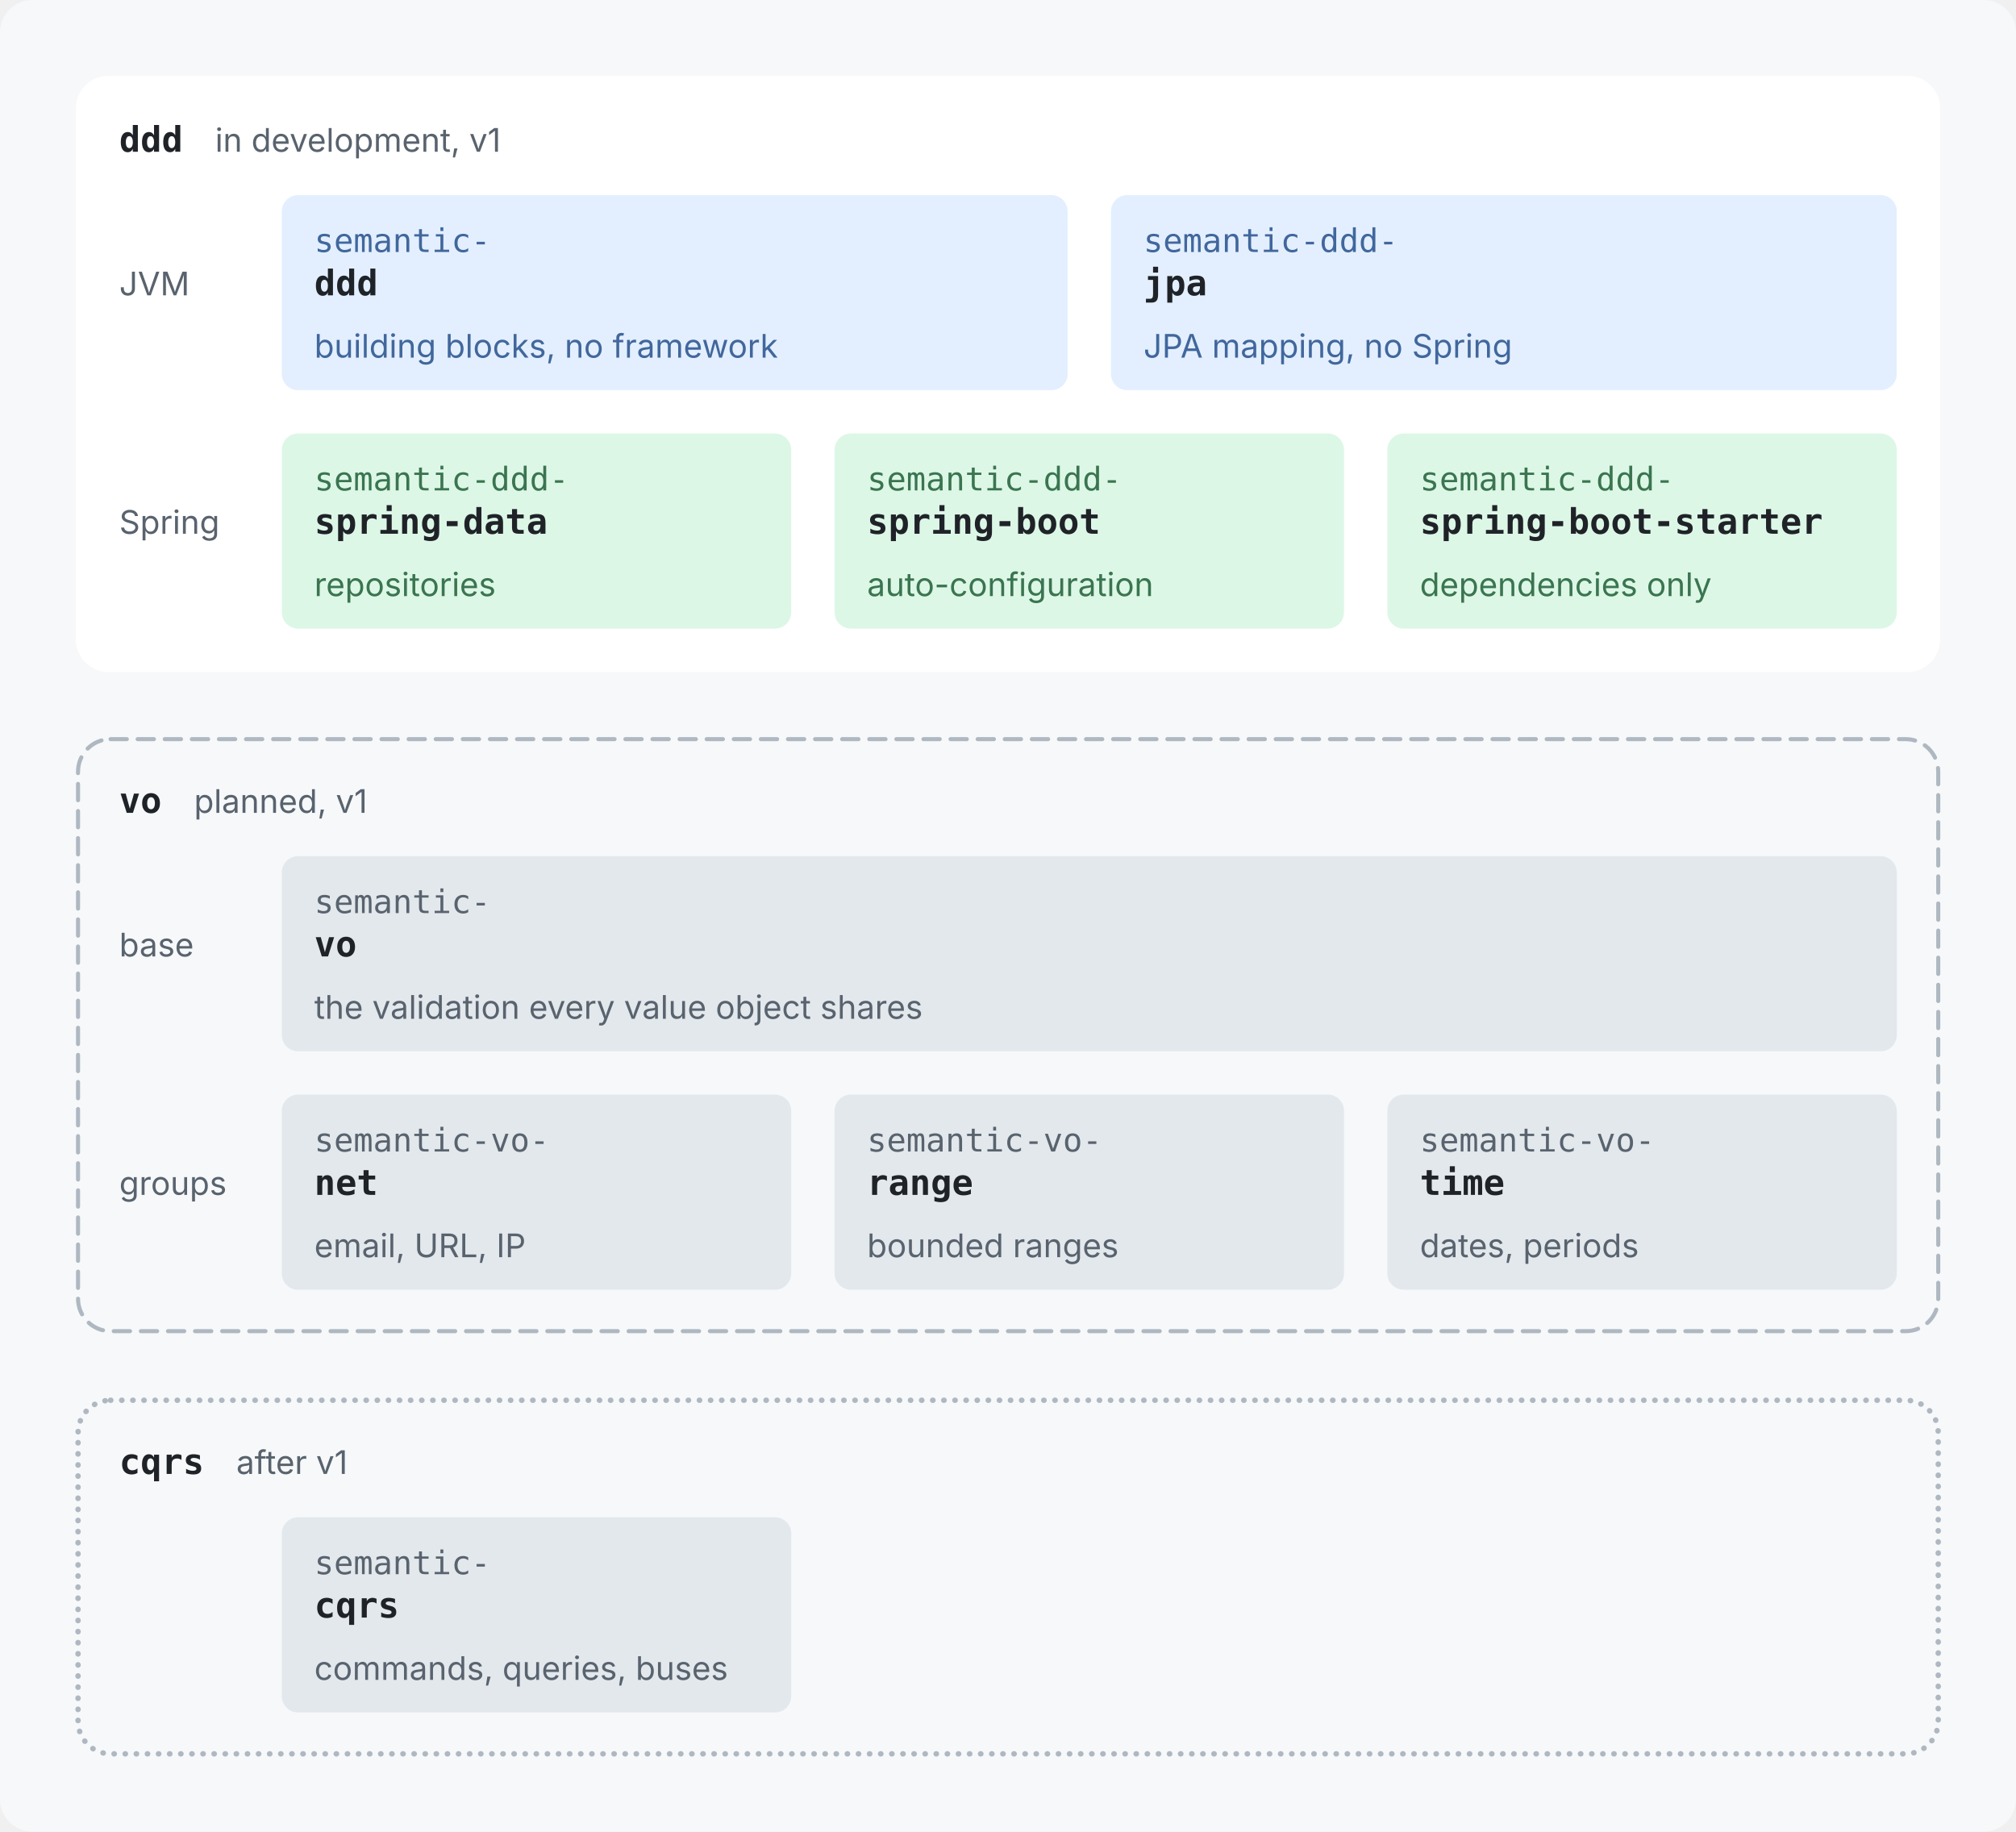
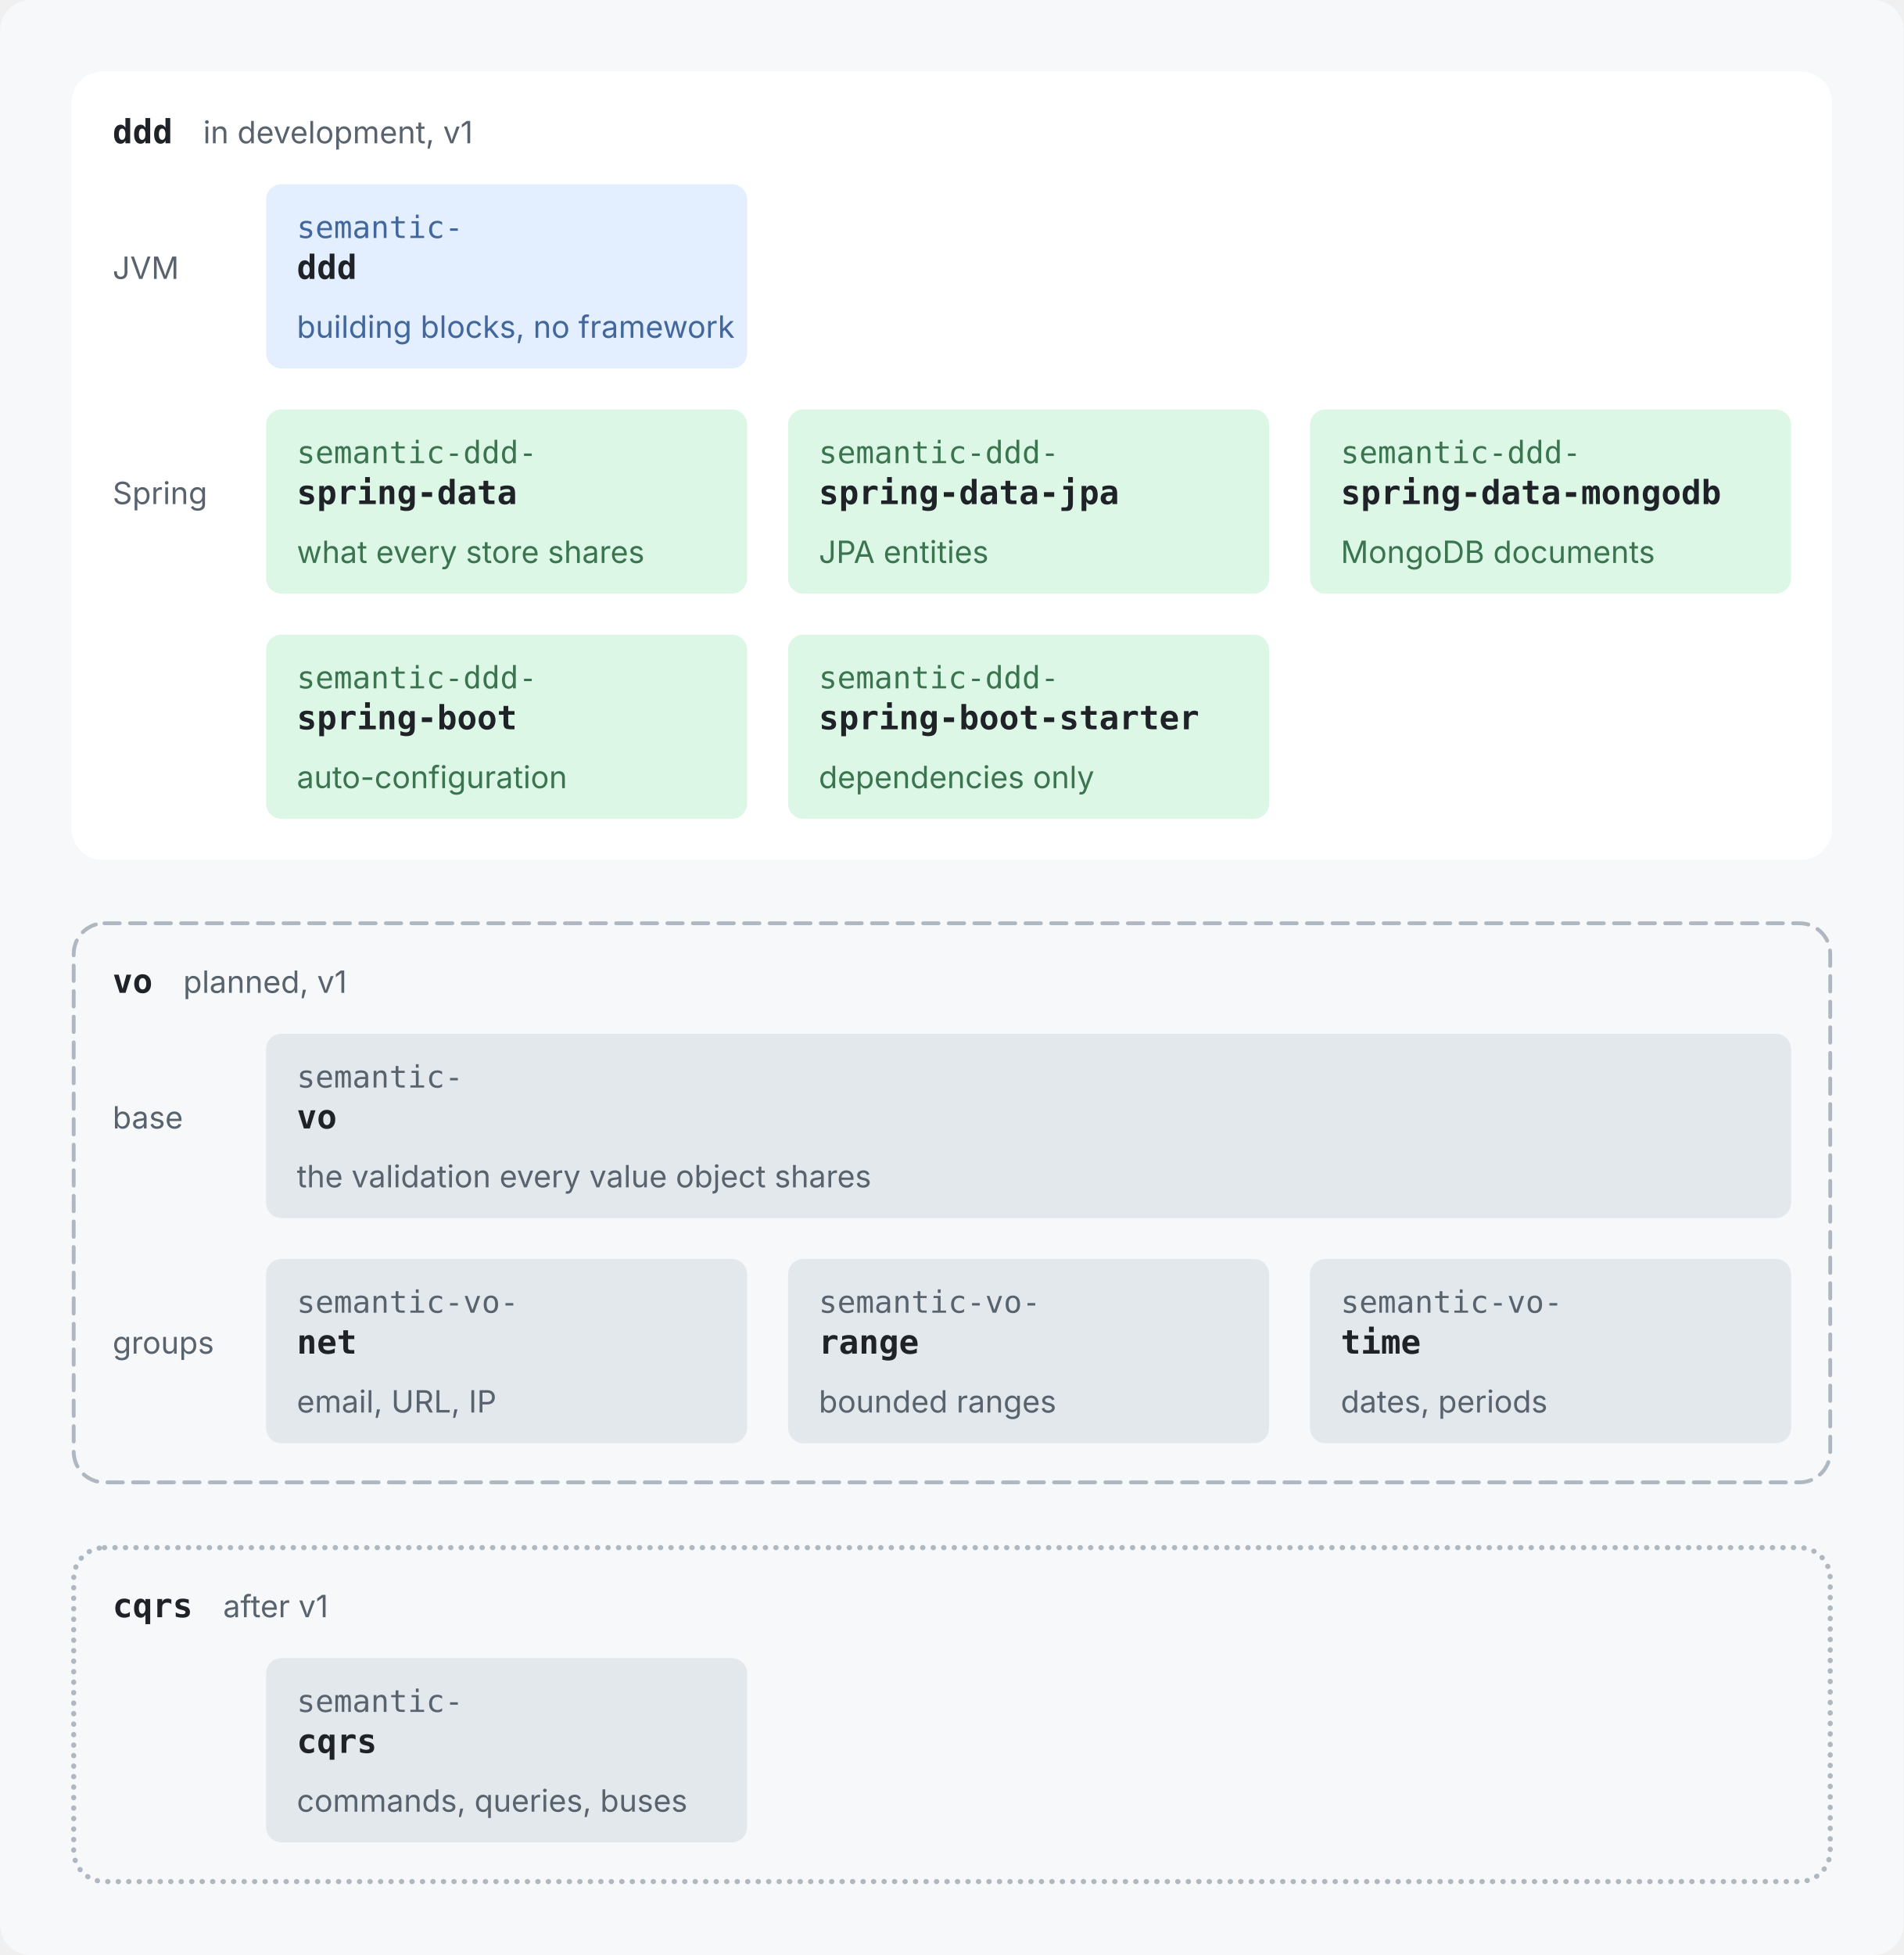
- <svg xmlns="http://www.w3.org/2000/svg" viewBox="0 0 744 676" width="744" height="676" role="img">
-   <rect width="744" height="676" rx="12" fill="#F6F8FA" />
+ <svg xmlns="http://www.w3.org/2000/svg" viewBox="0 0 744 764" width="744" height="764" role="img">
+   <rect width="744" height="764" rx="12" fill="#F6F8FA" />
  <g transform="translate(12,12)">
-     <rect x="16.0" y="16.0" width="688.0" height="220.0" rx="12" fill="#FFFFFF" />
+     <rect x="16.0" y="16.0" width="688.0" height="308.0" rx="12" fill="#FFFFFF" />
    <text x="32.0" y="44.0" font-family="ui-monospace, SFMono-Regular, 'SF Mono', Menlo, Consolas, monospace" font-size="13" font-weight="600" fill="#1F2328" text-anchor="start">ddd</text>
    <text x="67.4" y="44.0" font-family="-apple-system, BlinkMacSystemFont, 'Segoe UI', Inter, Helvetica, Arial, sans-serif" font-size="12" font-weight="400" fill="#59636E" text-anchor="start">in development, v1</text>
    <text x="32.0" y="97.0" font-family="-apple-system, BlinkMacSystemFont, 'Segoe UI', Inter, Helvetica, Arial, sans-serif" font-size="12" font-weight="400" fill="#59636E" text-anchor="start">JVM</text>
-     <rect x="92.0" y="60.0" width="290.0" height="72.0" rx="6" fill="#E3EFFF" />
+     <rect x="92.0" y="60.0" width="188.0" height="72.0" rx="6" fill="#E3EFFF" />
    <text x="104.0" y="81.0" font-family="ui-monospace, SFMono-Regular, 'SF Mono', Menlo, Consolas, monospace" font-size="12" font-weight="400" fill="#41679C" text-anchor="start">semantic-</text>
    <text x="104.0" y="97.0" font-family="ui-monospace, SFMono-Regular, 'SF Mono', Menlo, Consolas, monospace" font-size="13" font-weight="600" fill="#1F2328" text-anchor="start">ddd</text>
    <text x="104.0" y="120.0" font-family="-apple-system, BlinkMacSystemFont, 'Segoe UI', Inter, Helvetica, Arial, sans-serif" font-size="12" font-weight="400" fill="#41679C" text-anchor="start">building blocks, no framework</text>
-     <rect x="398.0" y="60.0" width="290.0" height="72.0" rx="6" fill="#E3EFFF" />
-     <text x="410.0" y="81.0" font-family="ui-monospace, SFMono-Regular, 'SF Mono', Menlo, Consolas, monospace" font-size="12" font-weight="400" fill="#41679C" text-anchor="start">semantic-ddd-</text>
-     <text x="410.0" y="97.0" font-family="ui-monospace, SFMono-Regular, 'SF Mono', Menlo, Consolas, monospace" font-size="13" font-weight="600" fill="#1F2328" text-anchor="start">jpa</text>
-     <text x="410.0" y="120.0" font-family="-apple-system, BlinkMacSystemFont, 'Segoe UI', Inter, Helvetica, Arial, sans-serif" font-size="12" font-weight="400" fill="#41679C" text-anchor="start">JPA mapping, no Spring</text>
    <text x="32.0" y="185.0" font-family="-apple-system, BlinkMacSystemFont, 'Segoe UI', Inter, Helvetica, Arial, sans-serif" font-size="12" font-weight="400" fill="#59636E" text-anchor="start">Spring</text>
    <rect x="92.0" y="148.0" width="188.0" height="72.0" rx="6" fill="#DDF7E7" />
    <text x="104.0" y="169.0" font-family="ui-monospace, SFMono-Regular, 'SF Mono', Menlo, Consolas, monospace" font-size="12" font-weight="400" fill="#3A7550" text-anchor="start">semantic-ddd-</text>
    <text x="104.0" y="185.0" font-family="ui-monospace, SFMono-Regular, 'SF Mono', Menlo, Consolas, monospace" font-size="13" font-weight="600" fill="#1F2328" text-anchor="start">spring-data</text>
-     <text x="104.0" y="208.0" font-family="-apple-system, BlinkMacSystemFont, 'Segoe UI', Inter, Helvetica, Arial, sans-serif" font-size="12" font-weight="400" fill="#3A7550" text-anchor="start">repositories</text>
+     <text x="104.0" y="208.0" font-family="-apple-system, BlinkMacSystemFont, 'Segoe UI', Inter, Helvetica, Arial, sans-serif" font-size="12" font-weight="400" fill="#3A7550" text-anchor="start">what every store shares</text>
    <rect x="296.0" y="148.0" width="188.0" height="72.0" rx="6" fill="#DDF7E7" />
    <text x="308.0" y="169.0" font-family="ui-monospace, SFMono-Regular, 'SF Mono', Menlo, Consolas, monospace" font-size="12" font-weight="400" fill="#3A7550" text-anchor="start">semantic-ddd-</text>
-     <text x="308.0" y="185.0" font-family="ui-monospace, SFMono-Regular, 'SF Mono', Menlo, Consolas, monospace" font-size="13" font-weight="600" fill="#1F2328" text-anchor="start">spring-boot</text>
-     <text x="308.0" y="208.0" font-family="-apple-system, BlinkMacSystemFont, 'Segoe UI', Inter, Helvetica, Arial, sans-serif" font-size="12" font-weight="400" fill="#3A7550" text-anchor="start">auto-configuration</text>
+     <text x="308.0" y="185.0" font-family="ui-monospace, SFMono-Regular, 'SF Mono', Menlo, Consolas, monospace" font-size="13" font-weight="600" fill="#1F2328" text-anchor="start">spring-data-jpa</text>
+     <text x="308.0" y="208.0" font-family="-apple-system, BlinkMacSystemFont, 'Segoe UI', Inter, Helvetica, Arial, sans-serif" font-size="12" font-weight="400" fill="#3A7550" text-anchor="start">JPA entities</text>
    <rect x="500.0" y="148.0" width="188.0" height="72.0" rx="6" fill="#DDF7E7" />
    <text x="512.0" y="169.0" font-family="ui-monospace, SFMono-Regular, 'SF Mono', Menlo, Consolas, monospace" font-size="12" font-weight="400" fill="#3A7550" text-anchor="start">semantic-ddd-</text>
-     <text x="512.0" y="185.0" font-family="ui-monospace, SFMono-Regular, 'SF Mono', Menlo, Consolas, monospace" font-size="13" font-weight="600" fill="#1F2328" text-anchor="start">spring-boot-starter</text>
-     <text x="512.0" y="208.0" font-family="-apple-system, BlinkMacSystemFont, 'Segoe UI', Inter, Helvetica, Arial, sans-serif" font-size="12" font-weight="400" fill="#3A7550" text-anchor="start">dependencies only</text>
-     <rect x="16.8" y="260.8" width="686.5" height="218.5" rx="12" fill="none" stroke="#AFB8C1" stroke-width="1.5" stroke-dasharray="6 4" stroke-linecap="round" />
-     <text x="32.0" y="288.0" font-family="ui-monospace, SFMono-Regular, 'SF Mono', Menlo, Consolas, monospace" font-size="13" font-weight="600" fill="#1F2328" text-anchor="start">vo</text>
-     <text x="59.6" y="288.0" font-family="-apple-system, BlinkMacSystemFont, 'Segoe UI', Inter, Helvetica, Arial, sans-serif" font-size="12" font-weight="400" fill="#59636E" text-anchor="start">planned, v1</text>
-     <text x="32.0" y="341.0" font-family="-apple-system, BlinkMacSystemFont, 'Segoe UI', Inter, Helvetica, Arial, sans-serif" font-size="12" font-weight="400" fill="#59636E" text-anchor="start">base</text>
-     <rect x="92.0" y="304.0" width="596.0" height="72.0" rx="6" fill="#E3E8ED" />
-     <text x="104.0" y="325.0" font-family="ui-monospace, SFMono-Regular, 'SF Mono', Menlo, Consolas, monospace" font-size="12" font-weight="400" fill="#59636E" text-anchor="start">semantic-</text>
-     <text x="104.0" y="341.0" font-family="ui-monospace, SFMono-Regular, 'SF Mono', Menlo, Consolas, monospace" font-size="13" font-weight="600" fill="#1F2328" text-anchor="start">vo</text>
-     <text x="104.0" y="364.0" font-family="-apple-system, BlinkMacSystemFont, 'Segoe UI', Inter, Helvetica, Arial, sans-serif" font-size="12" font-weight="400" fill="#59636E" text-anchor="start">the validation every value object shares</text>
-     <text x="32.0" y="429.0" font-family="-apple-system, BlinkMacSystemFont, 'Segoe UI', Inter, Helvetica, Arial, sans-serif" font-size="12" font-weight="400" fill="#59636E" text-anchor="start">groups</text>
-     <rect x="92.0" y="392.0" width="188.0" height="72.0" rx="6" fill="#E3E8ED" />
-     <text x="104.0" y="413.0" font-family="ui-monospace, SFMono-Regular, 'SF Mono', Menlo, Consolas, monospace" font-size="12" font-weight="400" fill="#59636E" text-anchor="start">semantic-vo-</text>
-     <text x="104.0" y="429.0" font-family="ui-monospace, SFMono-Regular, 'SF Mono', Menlo, Consolas, monospace" font-size="13" font-weight="600" fill="#1F2328" text-anchor="start">net</text>
-     <text x="104.0" y="452.0" font-family="-apple-system, BlinkMacSystemFont, 'Segoe UI', Inter, Helvetica, Arial, sans-serif" font-size="12" font-weight="400" fill="#59636E" text-anchor="start">email, URL, IP</text>
-     <rect x="296.0" y="392.0" width="188.0" height="72.0" rx="6" fill="#E3E8ED" />
-     <text x="308.0" y="413.0" font-family="ui-monospace, SFMono-Regular, 'SF Mono', Menlo, Consolas, monospace" font-size="12" font-weight="400" fill="#59636E" text-anchor="start">semantic-vo-</text>
-     <text x="308.0" y="429.0" font-family="ui-monospace, SFMono-Regular, 'SF Mono', Menlo, Consolas, monospace" font-size="13" font-weight="600" fill="#1F2328" text-anchor="start">range</text>
-     <text x="308.0" y="452.0" font-family="-apple-system, BlinkMacSystemFont, 'Segoe UI', Inter, Helvetica, Arial, sans-serif" font-size="12" font-weight="400" fill="#59636E" text-anchor="start">bounded ranges</text>
-     <rect x="500.0" y="392.0" width="188.0" height="72.0" rx="6" fill="#E3E8ED" />
-     <text x="512.0" y="413.0" font-family="ui-monospace, SFMono-Regular, 'SF Mono', Menlo, Consolas, monospace" font-size="12" font-weight="400" fill="#59636E" text-anchor="start">semantic-vo-</text>
-     <text x="512.0" y="429.0" font-family="ui-monospace, SFMono-Regular, 'SF Mono', Menlo, Consolas, monospace" font-size="13" font-weight="600" fill="#1F2328" text-anchor="start">time</text>
-     <text x="512.0" y="452.0" font-family="-apple-system, BlinkMacSystemFont, 'Segoe UI', Inter, Helvetica, Arial, sans-serif" font-size="12" font-weight="400" fill="#59636E" text-anchor="start">dates, periods</text>
-     <rect x="16.8" y="504.8" width="686.5" height="130.5" rx="12" fill="none" stroke="#AFB8C1" stroke-width="2" stroke-dasharray="0.1 4" stroke-linecap="round" />
-     <text x="32.0" y="532.0" font-family="ui-monospace, SFMono-Regular, 'SF Mono', Menlo, Consolas, monospace" font-size="13" font-weight="600" fill="#1F2328" text-anchor="start">cqrs</text>
-     <text x="75.2" y="532.0" font-family="-apple-system, BlinkMacSystemFont, 'Segoe UI', Inter, Helvetica, Arial, sans-serif" font-size="12" font-weight="400" fill="#59636E" text-anchor="start">after v1</text>
-     <rect x="92.0" y="548.0" width="188.0" height="72.0" rx="6" fill="#E3E8ED" />
-     <text x="104.0" y="569.0" font-family="ui-monospace, SFMono-Regular, 'SF Mono', Menlo, Consolas, monospace" font-size="12" font-weight="400" fill="#59636E" text-anchor="start">semantic-</text>
-     <text x="104.0" y="585.0" font-family="ui-monospace, SFMono-Regular, 'SF Mono', Menlo, Consolas, monospace" font-size="13" font-weight="600" fill="#1F2328" text-anchor="start">cqrs</text>
-     <text x="104.0" y="608.0" font-family="-apple-system, BlinkMacSystemFont, 'Segoe UI', Inter, Helvetica, Arial, sans-serif" font-size="12" font-weight="400" fill="#59636E" text-anchor="start">commands, queries, buses</text>
+     <text x="512.0" y="185.0" font-family="ui-monospace, SFMono-Regular, 'SF Mono', Menlo, Consolas, monospace" font-size="13" font-weight="600" fill="#1F2328" text-anchor="start">spring-data-mongodb</text>
+     <text x="512.0" y="208.0" font-family="-apple-system, BlinkMacSystemFont, 'Segoe UI', Inter, Helvetica, Arial, sans-serif" font-size="12" font-weight="400" fill="#3A7550" text-anchor="start">MongoDB documents</text>
+     <rect x="92.0" y="236.0" width="188.0" height="72.0" rx="6" fill="#DDF7E7" />
+     <text x="104.0" y="257.0" font-family="ui-monospace, SFMono-Regular, 'SF Mono', Menlo, Consolas, monospace" font-size="12" font-weight="400" fill="#3A7550" text-anchor="start">semantic-ddd-</text>
+     <text x="104.0" y="273.0" font-family="ui-monospace, SFMono-Regular, 'SF Mono', Menlo, Consolas, monospace" font-size="13" font-weight="600" fill="#1F2328" text-anchor="start">spring-boot</text>
+     <text x="104.0" y="296.0" font-family="-apple-system, BlinkMacSystemFont, 'Segoe UI', Inter, Helvetica, Arial, sans-serif" font-size="12" font-weight="400" fill="#3A7550" text-anchor="start">auto-configuration</text>
+     <rect x="296.0" y="236.0" width="188.0" height="72.0" rx="6" fill="#DDF7E7" />
+     <text x="308.0" y="257.0" font-family="ui-monospace, SFMono-Regular, 'SF Mono', Menlo, Consolas, monospace" font-size="12" font-weight="400" fill="#3A7550" text-anchor="start">semantic-ddd-</text>
+     <text x="308.0" y="273.0" font-family="ui-monospace, SFMono-Regular, 'SF Mono', Menlo, Consolas, monospace" font-size="13" font-weight="600" fill="#1F2328" text-anchor="start">spring-boot-starter</text>
+     <text x="308.0" y="296.0" font-family="-apple-system, BlinkMacSystemFont, 'Segoe UI', Inter, Helvetica, Arial, sans-serif" font-size="12" font-weight="400" fill="#3A7550" text-anchor="start">dependencies only</text>
+     <rect x="16.8" y="348.8" width="686.5" height="218.5" rx="12" fill="none" stroke="#AFB8C1" stroke-width="1.5" stroke-dasharray="6 4" stroke-linecap="round" />
+     <text x="32.0" y="376.0" font-family="ui-monospace, SFMono-Regular, 'SF Mono', Menlo, Consolas, monospace" font-size="13" font-weight="600" fill="#1F2328" text-anchor="start">vo</text>
+     <text x="59.6" y="376.0" font-family="-apple-system, BlinkMacSystemFont, 'Segoe UI', Inter, Helvetica, Arial, sans-serif" font-size="12" font-weight="400" fill="#59636E" text-anchor="start">planned, v1</text>
+     <text x="32.0" y="429.0" font-family="-apple-system, BlinkMacSystemFont, 'Segoe UI', Inter, Helvetica, Arial, sans-serif" font-size="12" font-weight="400" fill="#59636E" text-anchor="start">base</text>
+     <rect x="92.0" y="392.0" width="596.0" height="72.0" rx="6" fill="#E3E8ED" />
+     <text x="104.0" y="413.0" font-family="ui-monospace, SFMono-Regular, 'SF Mono', Menlo, Consolas, monospace" font-size="12" font-weight="400" fill="#59636E" text-anchor="start">semantic-</text>
+     <text x="104.0" y="429.0" font-family="ui-monospace, SFMono-Regular, 'SF Mono', Menlo, Consolas, monospace" font-size="13" font-weight="600" fill="#1F2328" text-anchor="start">vo</text>
+     <text x="104.0" y="452.0" font-family="-apple-system, BlinkMacSystemFont, 'Segoe UI', Inter, Helvetica, Arial, sans-serif" font-size="12" font-weight="400" fill="#59636E" text-anchor="start">the validation every value object shares</text>
+     <text x="32.0" y="517.0" font-family="-apple-system, BlinkMacSystemFont, 'Segoe UI', Inter, Helvetica, Arial, sans-serif" font-size="12" font-weight="400" fill="#59636E" text-anchor="start">groups</text>
+     <rect x="92.0" y="480.0" width="188.0" height="72.0" rx="6" fill="#E3E8ED" />
+     <text x="104.0" y="501.0" font-family="ui-monospace, SFMono-Regular, 'SF Mono', Menlo, Consolas, monospace" font-size="12" font-weight="400" fill="#59636E" text-anchor="start">semantic-vo-</text>
+     <text x="104.0" y="517.0" font-family="ui-monospace, SFMono-Regular, 'SF Mono', Menlo, Consolas, monospace" font-size="13" font-weight="600" fill="#1F2328" text-anchor="start">net</text>
+     <text x="104.0" y="540.0" font-family="-apple-system, BlinkMacSystemFont, 'Segoe UI', Inter, Helvetica, Arial, sans-serif" font-size="12" font-weight="400" fill="#59636E" text-anchor="start">email, URL, IP</text>
+     <rect x="296.0" y="480.0" width="188.0" height="72.0" rx="6" fill="#E3E8ED" />
+     <text x="308.0" y="501.0" font-family="ui-monospace, SFMono-Regular, 'SF Mono', Menlo, Consolas, monospace" font-size="12" font-weight="400" fill="#59636E" text-anchor="start">semantic-vo-</text>
+     <text x="308.0" y="517.0" font-family="ui-monospace, SFMono-Regular, 'SF Mono', Menlo, Consolas, monospace" font-size="13" font-weight="600" fill="#1F2328" text-anchor="start">range</text>
+     <text x="308.0" y="540.0" font-family="-apple-system, BlinkMacSystemFont, 'Segoe UI', Inter, Helvetica, Arial, sans-serif" font-size="12" font-weight="400" fill="#59636E" text-anchor="start">bounded ranges</text>
+     <rect x="500.0" y="480.0" width="188.0" height="72.0" rx="6" fill="#E3E8ED" />
+     <text x="512.0" y="501.0" font-family="ui-monospace, SFMono-Regular, 'SF Mono', Menlo, Consolas, monospace" font-size="12" font-weight="400" fill="#59636E" text-anchor="start">semantic-vo-</text>
+     <text x="512.0" y="517.0" font-family="ui-monospace, SFMono-Regular, 'SF Mono', Menlo, Consolas, monospace" font-size="13" font-weight="600" fill="#1F2328" text-anchor="start">time</text>
+     <text x="512.0" y="540.0" font-family="-apple-system, BlinkMacSystemFont, 'Segoe UI', Inter, Helvetica, Arial, sans-serif" font-size="12" font-weight="400" fill="#59636E" text-anchor="start">dates, periods</text>
+     <rect x="16.8" y="592.8" width="686.5" height="130.5" rx="12" fill="none" stroke="#AFB8C1" stroke-width="2" stroke-dasharray="0.1 4" stroke-linecap="round" />
+     <text x="32.0" y="620.0" font-family="ui-monospace, SFMono-Regular, 'SF Mono', Menlo, Consolas, monospace" font-size="13" font-weight="600" fill="#1F2328" text-anchor="start">cqrs</text>
+     <text x="75.2" y="620.0" font-family="-apple-system, BlinkMacSystemFont, 'Segoe UI', Inter, Helvetica, Arial, sans-serif" font-size="12" font-weight="400" fill="#59636E" text-anchor="start">after v1</text>
+     <rect x="92.0" y="636.0" width="188.0" height="72.0" rx="6" fill="#E3E8ED" />
+     <text x="104.0" y="657.0" font-family="ui-monospace, SFMono-Regular, 'SF Mono', Menlo, Consolas, monospace" font-size="12" font-weight="400" fill="#59636E" text-anchor="start">semantic-</text>
+     <text x="104.0" y="673.0" font-family="ui-monospace, SFMono-Regular, 'SF Mono', Menlo, Consolas, monospace" font-size="13" font-weight="600" fill="#1F2328" text-anchor="start">cqrs</text>
+     <text x="104.0" y="696.0" font-family="-apple-system, BlinkMacSystemFont, 'Segoe UI', Inter, Helvetica, Arial, sans-serif" font-size="12" font-weight="400" fill="#59636E" text-anchor="start">commands, queries, buses</text>
  </g>
</svg>
